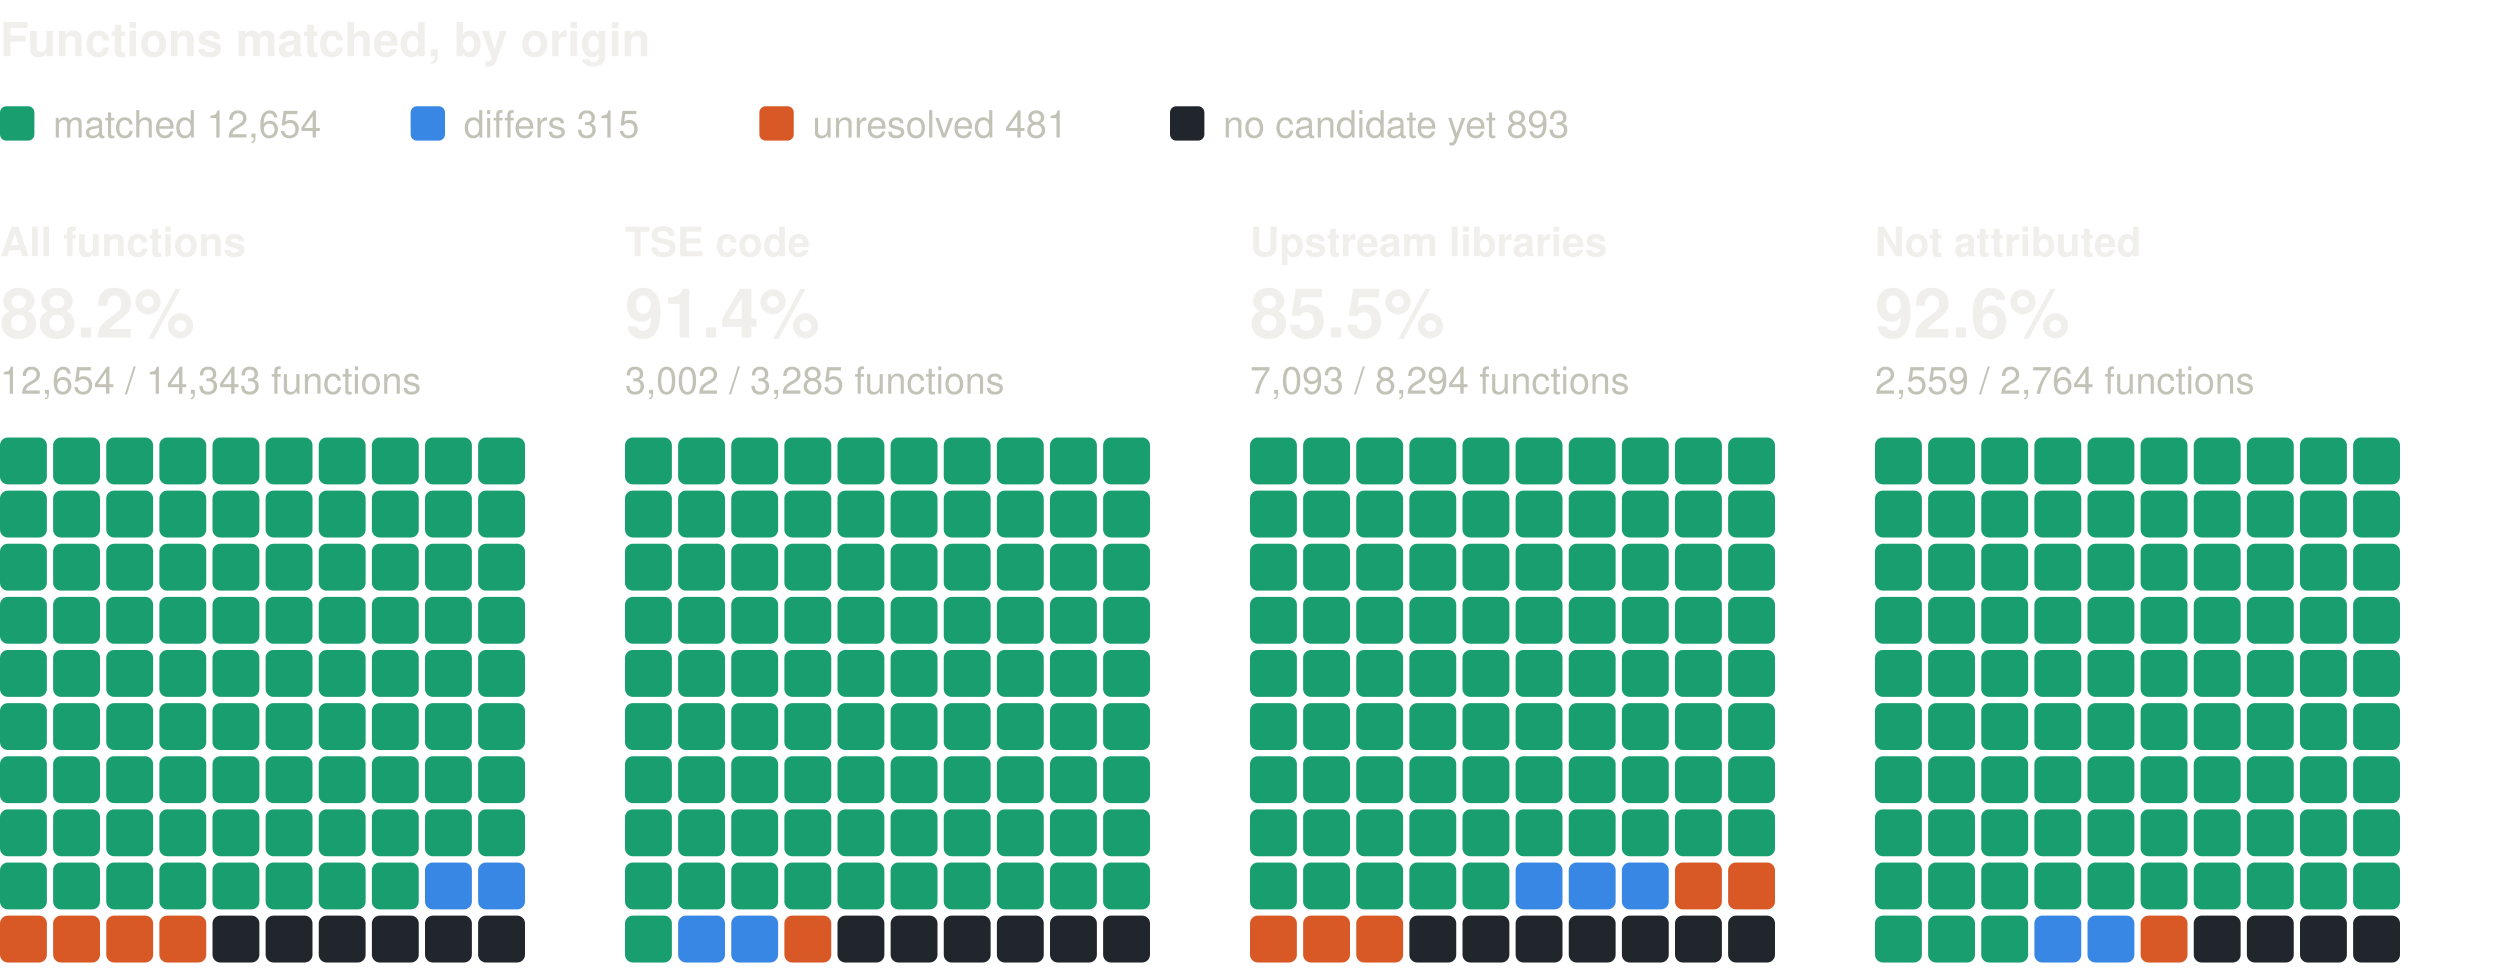
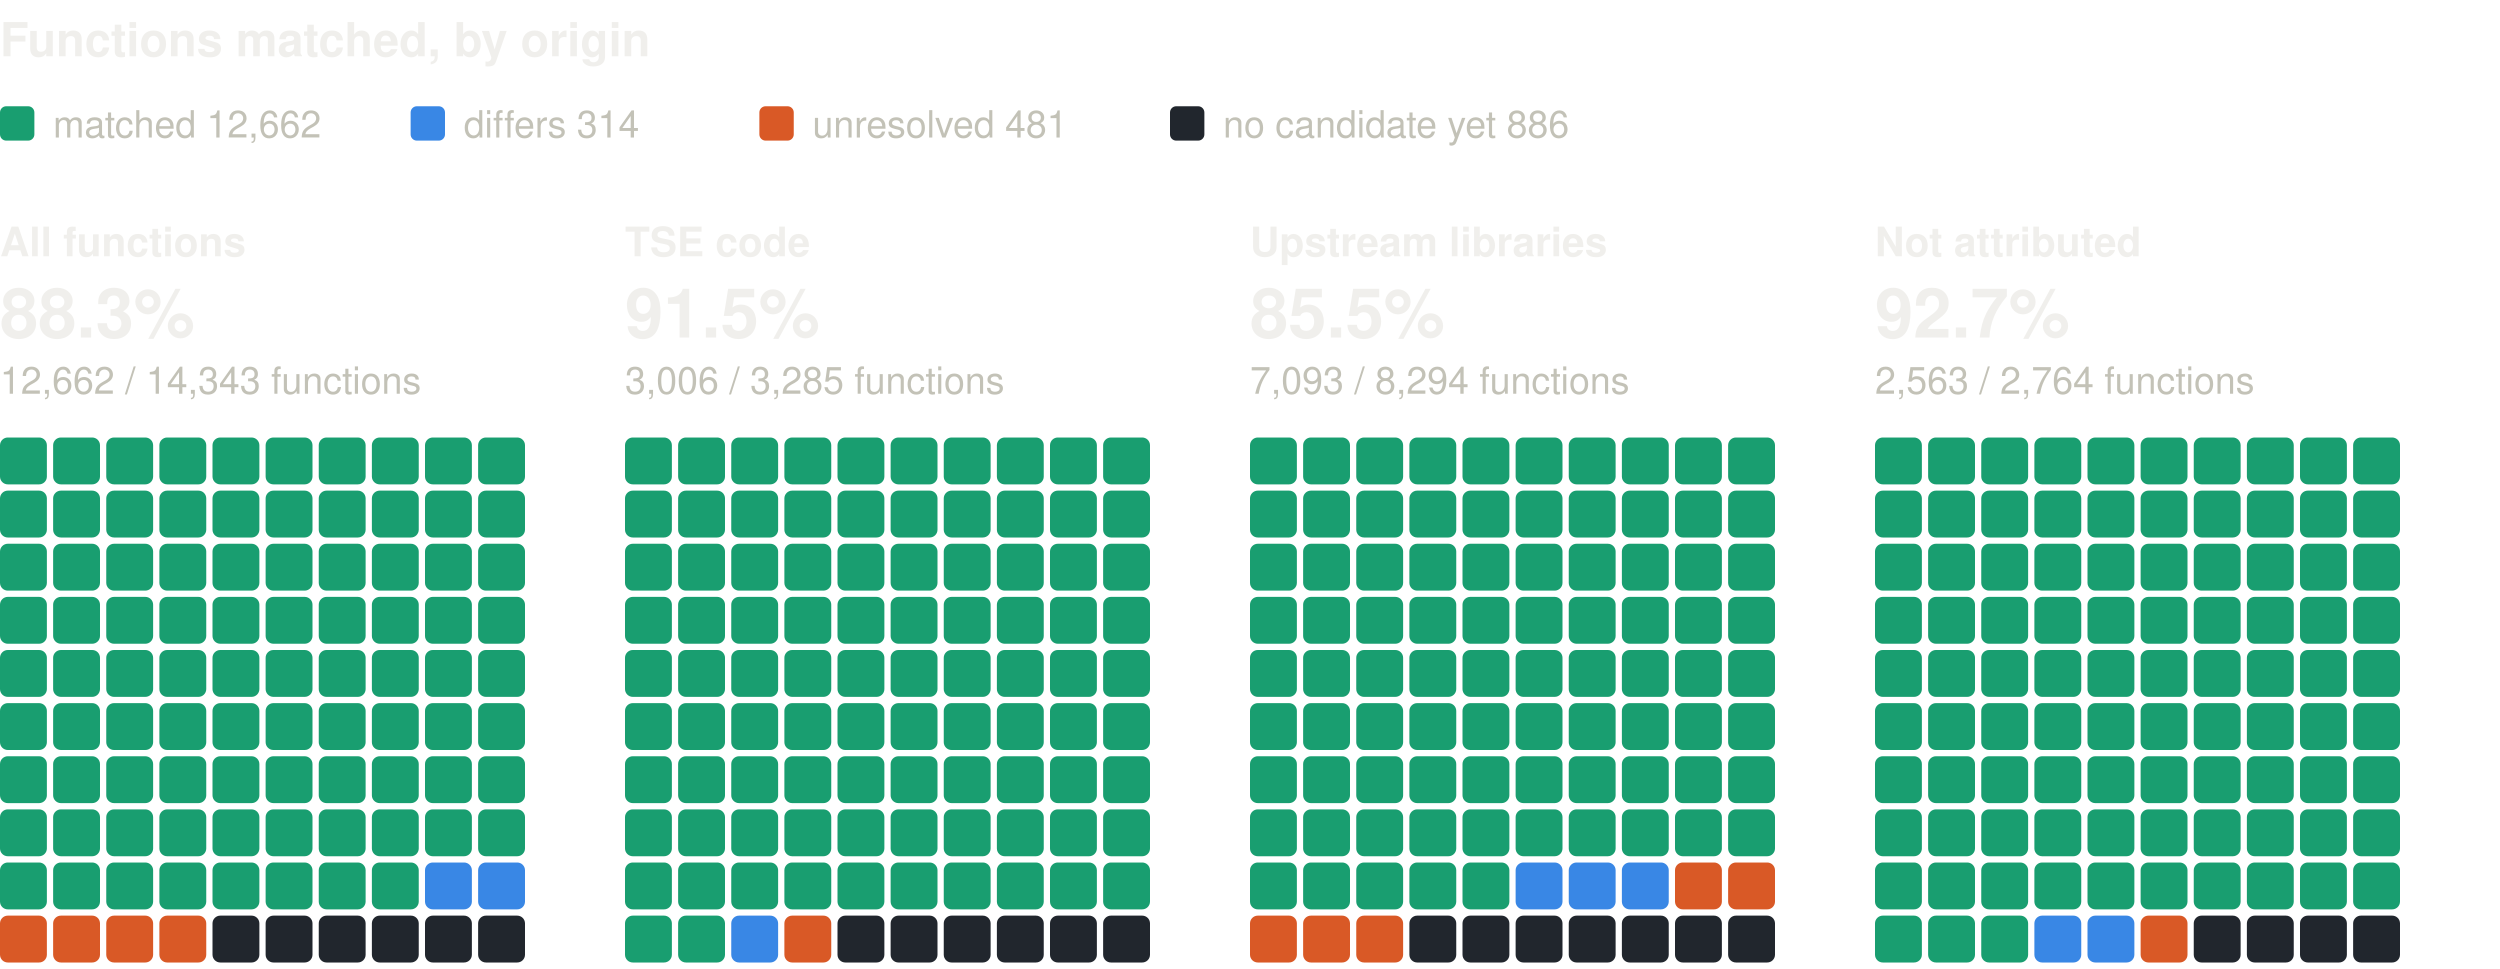
<svg xmlns="http://www.w3.org/2000/svg" width="800" height="310" viewBox="0 0 800 310" role="img" aria-label="Functions matched, by origin: one square per percent, coloured by verdict" font-family="system-ui, -apple-system, 'Segoe UI', Helvetica, Arial, sans-serif">
  <text x="0" y="18" font-size="15" fill="#f0efec" font-weight="600">Functions matched, by origin</text>
  <rect x="0" y="34" width="11" height="11" rx="2" fill="#199e70" />
-   <text x="17" y="44" font-size="12" fill="#c3c2b7">matched 12,654</text>
+   <text x="17" y="44" font-size="12" fill="#c3c2b7">matched 12,662</text>
  <rect x="131.4" y="34" width="11" height="11" rx="2" fill="#3987e5" />
-   <text x="148.4" y="44" font-size="12" fill="#c3c2b7">differs 315</text>
+   <text x="148.4" y="44" font-size="12" fill="#c3c2b7">differs 314</text>
  <rect x="243" y="34" width="11" height="11" rx="2" fill="#d95926" />
  <text x="260" y="44" font-size="12" fill="#c3c2b7">unresolved 481</text>
  <rect x="374.4" y="34" width="11" height="11" rx="2" fill="#21262d" />
-   <text x="391.4" y="44" font-size="12" fill="#c3c2b7">no candidate yet 893</text>
+   <text x="391.4" y="44" font-size="12" fill="#c3c2b7">no candidate yet 886</text>
  <text x="0" y="82" font-size="13" fill="#f0efec" font-weight="600">All functions</text>
-   <text x="0" y="108" font-size="22" fill="#f0efec" font-weight="600">88.2%</text>
-   <text x="0" y="126" font-size="12" fill="#c3c2b7">12,654 / 14,343 functions</text>
+   <text x="0" y="108" font-size="22" fill="#f0efec" font-weight="600">88.3%</text>
+   <text x="0" y="126" font-size="12" fill="#c3c2b7">12,662 / 14,343 functions</text>
  <rect x="0" y="140" width="15" height="15" rx="2.5" fill="#199e70" />
  <rect x="17" y="140" width="15" height="15" rx="2.5" fill="#199e70" />
  <rect x="34" y="140" width="15" height="15" rx="2.5" fill="#199e70" />
  <rect x="51" y="140" width="15" height="15" rx="2.5" fill="#199e70" />
  <rect x="68" y="140" width="15" height="15" rx="2.5" fill="#199e70" />
  <rect x="85" y="140" width="15" height="15" rx="2.5" fill="#199e70" />
  <rect x="102" y="140" width="15" height="15" rx="2.5" fill="#199e70" />
  <rect x="119" y="140" width="15" height="15" rx="2.5" fill="#199e70" />
  <rect x="136" y="140" width="15" height="15" rx="2.5" fill="#199e70" />
  <rect x="153" y="140" width="15" height="15" rx="2.5" fill="#199e70" />
  <rect x="0" y="157" width="15" height="15" rx="2.5" fill="#199e70" />
  <rect x="17" y="157" width="15" height="15" rx="2.5" fill="#199e70" />
  <rect x="34" y="157" width="15" height="15" rx="2.5" fill="#199e70" />
  <rect x="51" y="157" width="15" height="15" rx="2.5" fill="#199e70" />
  <rect x="68" y="157" width="15" height="15" rx="2.5" fill="#199e70" />
  <rect x="85" y="157" width="15" height="15" rx="2.5" fill="#199e70" />
  <rect x="102" y="157" width="15" height="15" rx="2.5" fill="#199e70" />
  <rect x="119" y="157" width="15" height="15" rx="2.5" fill="#199e70" />
  <rect x="136" y="157" width="15" height="15" rx="2.5" fill="#199e70" />
  <rect x="153" y="157" width="15" height="15" rx="2.5" fill="#199e70" />
  <rect x="0" y="174" width="15" height="15" rx="2.5" fill="#199e70" />
  <rect x="17" y="174" width="15" height="15" rx="2.5" fill="#199e70" />
  <rect x="34" y="174" width="15" height="15" rx="2.5" fill="#199e70" />
  <rect x="51" y="174" width="15" height="15" rx="2.5" fill="#199e70" />
  <rect x="68" y="174" width="15" height="15" rx="2.5" fill="#199e70" />
  <rect x="85" y="174" width="15" height="15" rx="2.5" fill="#199e70" />
  <rect x="102" y="174" width="15" height="15" rx="2.5" fill="#199e70" />
  <rect x="119" y="174" width="15" height="15" rx="2.5" fill="#199e70" />
  <rect x="136" y="174" width="15" height="15" rx="2.5" fill="#199e70" />
  <rect x="153" y="174" width="15" height="15" rx="2.5" fill="#199e70" />
  <rect x="0" y="191" width="15" height="15" rx="2.5" fill="#199e70" />
  <rect x="17" y="191" width="15" height="15" rx="2.5" fill="#199e70" />
  <rect x="34" y="191" width="15" height="15" rx="2.5" fill="#199e70" />
  <rect x="51" y="191" width="15" height="15" rx="2.5" fill="#199e70" />
  <rect x="68" y="191" width="15" height="15" rx="2.5" fill="#199e70" />
  <rect x="85" y="191" width="15" height="15" rx="2.5" fill="#199e70" />
  <rect x="102" y="191" width="15" height="15" rx="2.5" fill="#199e70" />
  <rect x="119" y="191" width="15" height="15" rx="2.5" fill="#199e70" />
  <rect x="136" y="191" width="15" height="15" rx="2.5" fill="#199e70" />
  <rect x="153" y="191" width="15" height="15" rx="2.5" fill="#199e70" />
  <rect x="0" y="208" width="15" height="15" rx="2.5" fill="#199e70" />
  <rect x="17" y="208" width="15" height="15" rx="2.5" fill="#199e70" />
  <rect x="34" y="208" width="15" height="15" rx="2.5" fill="#199e70" />
  <rect x="51" y="208" width="15" height="15" rx="2.5" fill="#199e70" />
  <rect x="68" y="208" width="15" height="15" rx="2.5" fill="#199e70" />
  <rect x="85" y="208" width="15" height="15" rx="2.5" fill="#199e70" />
  <rect x="102" y="208" width="15" height="15" rx="2.5" fill="#199e70" />
  <rect x="119" y="208" width="15" height="15" rx="2.5" fill="#199e70" />
  <rect x="136" y="208" width="15" height="15" rx="2.5" fill="#199e70" />
  <rect x="153" y="208" width="15" height="15" rx="2.5" fill="#199e70" />
  <rect x="0" y="225" width="15" height="15" rx="2.5" fill="#199e70" />
  <rect x="17" y="225" width="15" height="15" rx="2.5" fill="#199e70" />
  <rect x="34" y="225" width="15" height="15" rx="2.5" fill="#199e70" />
  <rect x="51" y="225" width="15" height="15" rx="2.5" fill="#199e70" />
  <rect x="68" y="225" width="15" height="15" rx="2.5" fill="#199e70" />
  <rect x="85" y="225" width="15" height="15" rx="2.5" fill="#199e70" />
  <rect x="102" y="225" width="15" height="15" rx="2.5" fill="#199e70" />
  <rect x="119" y="225" width="15" height="15" rx="2.5" fill="#199e70" />
  <rect x="136" y="225" width="15" height="15" rx="2.5" fill="#199e70" />
  <rect x="153" y="225" width="15" height="15" rx="2.5" fill="#199e70" />
  <rect x="0" y="242" width="15" height="15" rx="2.5" fill="#199e70" />
  <rect x="17" y="242" width="15" height="15" rx="2.5" fill="#199e70" />
  <rect x="34" y="242" width="15" height="15" rx="2.5" fill="#199e70" />
  <rect x="51" y="242" width="15" height="15" rx="2.5" fill="#199e70" />
  <rect x="68" y="242" width="15" height="15" rx="2.5" fill="#199e70" />
  <rect x="85" y="242" width="15" height="15" rx="2.5" fill="#199e70" />
  <rect x="102" y="242" width="15" height="15" rx="2.5" fill="#199e70" />
  <rect x="119" y="242" width="15" height="15" rx="2.5" fill="#199e70" />
  <rect x="136" y="242" width="15" height="15" rx="2.5" fill="#199e70" />
  <rect x="153" y="242" width="15" height="15" rx="2.5" fill="#199e70" />
  <rect x="0" y="259" width="15" height="15" rx="2.5" fill="#199e70" />
  <rect x="17" y="259" width="15" height="15" rx="2.5" fill="#199e70" />
  <rect x="34" y="259" width="15" height="15" rx="2.5" fill="#199e70" />
  <rect x="51" y="259" width="15" height="15" rx="2.5" fill="#199e70" />
  <rect x="68" y="259" width="15" height="15" rx="2.5" fill="#199e70" />
  <rect x="85" y="259" width="15" height="15" rx="2.5" fill="#199e70" />
  <rect x="102" y="259" width="15" height="15" rx="2.5" fill="#199e70" />
  <rect x="119" y="259" width="15" height="15" rx="2.5" fill="#199e70" />
  <rect x="136" y="259" width="15" height="15" rx="2.5" fill="#199e70" />
  <rect x="153" y="259" width="15" height="15" rx="2.5" fill="#199e70" />
  <rect x="0" y="276" width="15" height="15" rx="2.5" fill="#199e70" />
  <rect x="17" y="276" width="15" height="15" rx="2.5" fill="#199e70" />
  <rect x="34" y="276" width="15" height="15" rx="2.5" fill="#199e70" />
  <rect x="51" y="276" width="15" height="15" rx="2.5" fill="#199e70" />
  <rect x="68" y="276" width="15" height="15" rx="2.5" fill="#199e70" />
  <rect x="85" y="276" width="15" height="15" rx="2.5" fill="#199e70" />
  <rect x="102" y="276" width="15" height="15" rx="2.5" fill="#199e70" />
  <rect x="119" y="276" width="15" height="15" rx="2.5" fill="#199e70" />
  <rect x="136" y="276" width="15" height="15" rx="2.5" fill="#3987e5" />
  <rect x="153" y="276" width="15" height="15" rx="2.5" fill="#3987e5" />
  <rect x="0" y="293" width="15" height="15" rx="2.5" fill="#d95926" />
  <rect x="17" y="293" width="15" height="15" rx="2.5" fill="#d95926" />
  <rect x="34" y="293" width="15" height="15" rx="2.5" fill="#d95926" />
  <rect x="51" y="293" width="15" height="15" rx="2.5" fill="#d95926" />
  <rect x="68" y="293" width="15" height="15" rx="2.5" fill="#21262d" />
  <rect x="85" y="293" width="15" height="15" rx="2.5" fill="#21262d" />
  <rect x="102" y="293" width="15" height="15" rx="2.5" fill="#21262d" />
  <rect x="119" y="293" width="15" height="15" rx="2.5" fill="#21262d" />
  <rect x="136" y="293" width="15" height="15" rx="2.5" fill="#21262d" />
  <rect x="153" y="293" width="15" height="15" rx="2.5" fill="#21262d" />
  <text x="200" y="82" font-size="13" fill="#f0efec" font-weight="600">TSE code</text>
-   <text x="200" y="108" font-size="22" fill="#f0efec" font-weight="600">91.4%</text>
-   <text x="200" y="126" font-size="12" fill="#c3c2b7">3,002 / 3,285 functions</text>
+   <text x="200" y="108" font-size="22" fill="#f0efec" font-weight="600">91.5%</text>
+   <text x="200" y="126" font-size="12" fill="#c3c2b7">3,006 / 3,285 functions</text>
  <rect x="200" y="140" width="15" height="15" rx="2.5" fill="#199e70" />
  <rect x="217" y="140" width="15" height="15" rx="2.5" fill="#199e70" />
  <rect x="234" y="140" width="15" height="15" rx="2.5" fill="#199e70" />
  <rect x="251" y="140" width="15" height="15" rx="2.5" fill="#199e70" />
  <rect x="268" y="140" width="15" height="15" rx="2.5" fill="#199e70" />
  <rect x="285" y="140" width="15" height="15" rx="2.5" fill="#199e70" />
  <rect x="302" y="140" width="15" height="15" rx="2.5" fill="#199e70" />
  <rect x="319" y="140" width="15" height="15" rx="2.5" fill="#199e70" />
  <rect x="336" y="140" width="15" height="15" rx="2.5" fill="#199e70" />
  <rect x="353" y="140" width="15" height="15" rx="2.5" fill="#199e70" />
  <rect x="200" y="157" width="15" height="15" rx="2.5" fill="#199e70" />
  <rect x="217" y="157" width="15" height="15" rx="2.5" fill="#199e70" />
  <rect x="234" y="157" width="15" height="15" rx="2.5" fill="#199e70" />
  <rect x="251" y="157" width="15" height="15" rx="2.5" fill="#199e70" />
  <rect x="268" y="157" width="15" height="15" rx="2.5" fill="#199e70" />
  <rect x="285" y="157" width="15" height="15" rx="2.5" fill="#199e70" />
  <rect x="302" y="157" width="15" height="15" rx="2.5" fill="#199e70" />
  <rect x="319" y="157" width="15" height="15" rx="2.5" fill="#199e70" />
  <rect x="336" y="157" width="15" height="15" rx="2.5" fill="#199e70" />
  <rect x="353" y="157" width="15" height="15" rx="2.5" fill="#199e70" />
  <rect x="200" y="174" width="15" height="15" rx="2.5" fill="#199e70" />
  <rect x="217" y="174" width="15" height="15" rx="2.5" fill="#199e70" />
  <rect x="234" y="174" width="15" height="15" rx="2.5" fill="#199e70" />
  <rect x="251" y="174" width="15" height="15" rx="2.5" fill="#199e70" />
  <rect x="268" y="174" width="15" height="15" rx="2.5" fill="#199e70" />
  <rect x="285" y="174" width="15" height="15" rx="2.5" fill="#199e70" />
  <rect x="302" y="174" width="15" height="15" rx="2.5" fill="#199e70" />
  <rect x="319" y="174" width="15" height="15" rx="2.5" fill="#199e70" />
  <rect x="336" y="174" width="15" height="15" rx="2.5" fill="#199e70" />
  <rect x="353" y="174" width="15" height="15" rx="2.5" fill="#199e70" />
  <rect x="200" y="191" width="15" height="15" rx="2.5" fill="#199e70" />
  <rect x="217" y="191" width="15" height="15" rx="2.5" fill="#199e70" />
  <rect x="234" y="191" width="15" height="15" rx="2.5" fill="#199e70" />
  <rect x="251" y="191" width="15" height="15" rx="2.5" fill="#199e70" />
  <rect x="268" y="191" width="15" height="15" rx="2.5" fill="#199e70" />
  <rect x="285" y="191" width="15" height="15" rx="2.5" fill="#199e70" />
  <rect x="302" y="191" width="15" height="15" rx="2.5" fill="#199e70" />
  <rect x="319" y="191" width="15" height="15" rx="2.5" fill="#199e70" />
  <rect x="336" y="191" width="15" height="15" rx="2.5" fill="#199e70" />
  <rect x="353" y="191" width="15" height="15" rx="2.5" fill="#199e70" />
  <rect x="200" y="208" width="15" height="15" rx="2.5" fill="#199e70" />
  <rect x="217" y="208" width="15" height="15" rx="2.5" fill="#199e70" />
  <rect x="234" y="208" width="15" height="15" rx="2.5" fill="#199e70" />
  <rect x="251" y="208" width="15" height="15" rx="2.5" fill="#199e70" />
  <rect x="268" y="208" width="15" height="15" rx="2.5" fill="#199e70" />
  <rect x="285" y="208" width="15" height="15" rx="2.5" fill="#199e70" />
  <rect x="302" y="208" width="15" height="15" rx="2.5" fill="#199e70" />
  <rect x="319" y="208" width="15" height="15" rx="2.5" fill="#199e70" />
  <rect x="336" y="208" width="15" height="15" rx="2.5" fill="#199e70" />
  <rect x="353" y="208" width="15" height="15" rx="2.5" fill="#199e70" />
  <rect x="200" y="225" width="15" height="15" rx="2.5" fill="#199e70" />
  <rect x="217" y="225" width="15" height="15" rx="2.5" fill="#199e70" />
  <rect x="234" y="225" width="15" height="15" rx="2.5" fill="#199e70" />
  <rect x="251" y="225" width="15" height="15" rx="2.5" fill="#199e70" />
  <rect x="268" y="225" width="15" height="15" rx="2.5" fill="#199e70" />
  <rect x="285" y="225" width="15" height="15" rx="2.5" fill="#199e70" />
  <rect x="302" y="225" width="15" height="15" rx="2.5" fill="#199e70" />
  <rect x="319" y="225" width="15" height="15" rx="2.5" fill="#199e70" />
  <rect x="336" y="225" width="15" height="15" rx="2.5" fill="#199e70" />
  <rect x="353" y="225" width="15" height="15" rx="2.5" fill="#199e70" />
  <rect x="200" y="242" width="15" height="15" rx="2.5" fill="#199e70" />
  <rect x="217" y="242" width="15" height="15" rx="2.5" fill="#199e70" />
  <rect x="234" y="242" width="15" height="15" rx="2.5" fill="#199e70" />
  <rect x="251" y="242" width="15" height="15" rx="2.5" fill="#199e70" />
  <rect x="268" y="242" width="15" height="15" rx="2.5" fill="#199e70" />
  <rect x="285" y="242" width="15" height="15" rx="2.5" fill="#199e70" />
  <rect x="302" y="242" width="15" height="15" rx="2.5" fill="#199e70" />
  <rect x="319" y="242" width="15" height="15" rx="2.5" fill="#199e70" />
  <rect x="336" y="242" width="15" height="15" rx="2.5" fill="#199e70" />
  <rect x="353" y="242" width="15" height="15" rx="2.5" fill="#199e70" />
  <rect x="200" y="259" width="15" height="15" rx="2.5" fill="#199e70" />
  <rect x="217" y="259" width="15" height="15" rx="2.5" fill="#199e70" />
  <rect x="234" y="259" width="15" height="15" rx="2.5" fill="#199e70" />
  <rect x="251" y="259" width="15" height="15" rx="2.5" fill="#199e70" />
  <rect x="268" y="259" width="15" height="15" rx="2.5" fill="#199e70" />
  <rect x="285" y="259" width="15" height="15" rx="2.5" fill="#199e70" />
  <rect x="302" y="259" width="15" height="15" rx="2.5" fill="#199e70" />
  <rect x="319" y="259" width="15" height="15" rx="2.5" fill="#199e70" />
  <rect x="336" y="259" width="15" height="15" rx="2.5" fill="#199e70" />
  <rect x="353" y="259" width="15" height="15" rx="2.5" fill="#199e70" />
  <rect x="200" y="276" width="15" height="15" rx="2.5" fill="#199e70" />
  <rect x="217" y="276" width="15" height="15" rx="2.5" fill="#199e70" />
  <rect x="234" y="276" width="15" height="15" rx="2.5" fill="#199e70" />
  <rect x="251" y="276" width="15" height="15" rx="2.5" fill="#199e70" />
  <rect x="268" y="276" width="15" height="15" rx="2.5" fill="#199e70" />
  <rect x="285" y="276" width="15" height="15" rx="2.5" fill="#199e70" />
  <rect x="302" y="276" width="15" height="15" rx="2.5" fill="#199e70" />
  <rect x="319" y="276" width="15" height="15" rx="2.5" fill="#199e70" />
  <rect x="336" y="276" width="15" height="15" rx="2.5" fill="#199e70" />
  <rect x="353" y="276" width="15" height="15" rx="2.5" fill="#199e70" />
  <rect x="200" y="293" width="15" height="15" rx="2.5" fill="#199e70" />
-   <rect x="217" y="293" width="15" height="15" rx="2.5" fill="#3987e5" />
+   <rect x="217" y="293" width="15" height="15" rx="2.5" fill="#199e70" />
  <rect x="234" y="293" width="15" height="15" rx="2.5" fill="#3987e5" />
  <rect x="251" y="293" width="15" height="15" rx="2.5" fill="#d95926" />
  <rect x="268" y="293" width="15" height="15" rx="2.5" fill="#21262d" />
  <rect x="285" y="293" width="15" height="15" rx="2.5" fill="#21262d" />
  <rect x="302" y="293" width="15" height="15" rx="2.5" fill="#21262d" />
  <rect x="319" y="293" width="15" height="15" rx="2.5" fill="#21262d" />
  <rect x="336" y="293" width="15" height="15" rx="2.5" fill="#21262d" />
  <rect x="353" y="293" width="15" height="15" rx="2.5" fill="#21262d" />
  <text x="400" y="82" font-size="13" fill="#f0efec" font-weight="600">Upstream libraries</text>
  <text x="400" y="108" font-size="22" fill="#f0efec" font-weight="600">85.5%</text>
  <text x="400" y="126" font-size="12" fill="#c3c2b7">7,093 / 8,294 functions</text>
  <rect x="400" y="140" width="15" height="15" rx="2.5" fill="#199e70" />
  <rect x="417" y="140" width="15" height="15" rx="2.5" fill="#199e70" />
  <rect x="434" y="140" width="15" height="15" rx="2.5" fill="#199e70" />
  <rect x="451" y="140" width="15" height="15" rx="2.5" fill="#199e70" />
  <rect x="468" y="140" width="15" height="15" rx="2.5" fill="#199e70" />
  <rect x="485" y="140" width="15" height="15" rx="2.5" fill="#199e70" />
  <rect x="502" y="140" width="15" height="15" rx="2.5" fill="#199e70" />
  <rect x="519" y="140" width="15" height="15" rx="2.5" fill="#199e70" />
  <rect x="536" y="140" width="15" height="15" rx="2.5" fill="#199e70" />
  <rect x="553" y="140" width="15" height="15" rx="2.5" fill="#199e70" />
  <rect x="400" y="157" width="15" height="15" rx="2.5" fill="#199e70" />
  <rect x="417" y="157" width="15" height="15" rx="2.5" fill="#199e70" />
  <rect x="434" y="157" width="15" height="15" rx="2.5" fill="#199e70" />
  <rect x="451" y="157" width="15" height="15" rx="2.5" fill="#199e70" />
  <rect x="468" y="157" width="15" height="15" rx="2.5" fill="#199e70" />
  <rect x="485" y="157" width="15" height="15" rx="2.5" fill="#199e70" />
  <rect x="502" y="157" width="15" height="15" rx="2.5" fill="#199e70" />
  <rect x="519" y="157" width="15" height="15" rx="2.5" fill="#199e70" />
  <rect x="536" y="157" width="15" height="15" rx="2.5" fill="#199e70" />
  <rect x="553" y="157" width="15" height="15" rx="2.5" fill="#199e70" />
  <rect x="400" y="174" width="15" height="15" rx="2.5" fill="#199e70" />
  <rect x="417" y="174" width="15" height="15" rx="2.5" fill="#199e70" />
  <rect x="434" y="174" width="15" height="15" rx="2.5" fill="#199e70" />
  <rect x="451" y="174" width="15" height="15" rx="2.5" fill="#199e70" />
  <rect x="468" y="174" width="15" height="15" rx="2.5" fill="#199e70" />
  <rect x="485" y="174" width="15" height="15" rx="2.5" fill="#199e70" />
  <rect x="502" y="174" width="15" height="15" rx="2.5" fill="#199e70" />
  <rect x="519" y="174" width="15" height="15" rx="2.5" fill="#199e70" />
  <rect x="536" y="174" width="15" height="15" rx="2.5" fill="#199e70" />
  <rect x="553" y="174" width="15" height="15" rx="2.5" fill="#199e70" />
  <rect x="400" y="191" width="15" height="15" rx="2.5" fill="#199e70" />
  <rect x="417" y="191" width="15" height="15" rx="2.5" fill="#199e70" />
  <rect x="434" y="191" width="15" height="15" rx="2.5" fill="#199e70" />
  <rect x="451" y="191" width="15" height="15" rx="2.5" fill="#199e70" />
  <rect x="468" y="191" width="15" height="15" rx="2.5" fill="#199e70" />
  <rect x="485" y="191" width="15" height="15" rx="2.5" fill="#199e70" />
  <rect x="502" y="191" width="15" height="15" rx="2.5" fill="#199e70" />
  <rect x="519" y="191" width="15" height="15" rx="2.5" fill="#199e70" />
  <rect x="536" y="191" width="15" height="15" rx="2.5" fill="#199e70" />
  <rect x="553" y="191" width="15" height="15" rx="2.5" fill="#199e70" />
  <rect x="400" y="208" width="15" height="15" rx="2.5" fill="#199e70" />
  <rect x="417" y="208" width="15" height="15" rx="2.5" fill="#199e70" />
  <rect x="434" y="208" width="15" height="15" rx="2.5" fill="#199e70" />
  <rect x="451" y="208" width="15" height="15" rx="2.5" fill="#199e70" />
  <rect x="468" y="208" width="15" height="15" rx="2.5" fill="#199e70" />
  <rect x="485" y="208" width="15" height="15" rx="2.5" fill="#199e70" />
  <rect x="502" y="208" width="15" height="15" rx="2.5" fill="#199e70" />
  <rect x="519" y="208" width="15" height="15" rx="2.5" fill="#199e70" />
  <rect x="536" y="208" width="15" height="15" rx="2.5" fill="#199e70" />
  <rect x="553" y="208" width="15" height="15" rx="2.5" fill="#199e70" />
  <rect x="400" y="225" width="15" height="15" rx="2.5" fill="#199e70" />
  <rect x="417" y="225" width="15" height="15" rx="2.5" fill="#199e70" />
  <rect x="434" y="225" width="15" height="15" rx="2.5" fill="#199e70" />
  <rect x="451" y="225" width="15" height="15" rx="2.5" fill="#199e70" />
  <rect x="468" y="225" width="15" height="15" rx="2.5" fill="#199e70" />
  <rect x="485" y="225" width="15" height="15" rx="2.5" fill="#199e70" />
  <rect x="502" y="225" width="15" height="15" rx="2.5" fill="#199e70" />
  <rect x="519" y="225" width="15" height="15" rx="2.5" fill="#199e70" />
  <rect x="536" y="225" width="15" height="15" rx="2.5" fill="#199e70" />
  <rect x="553" y="225" width="15" height="15" rx="2.5" fill="#199e70" />
  <rect x="400" y="242" width="15" height="15" rx="2.5" fill="#199e70" />
  <rect x="417" y="242" width="15" height="15" rx="2.5" fill="#199e70" />
  <rect x="434" y="242" width="15" height="15" rx="2.5" fill="#199e70" />
  <rect x="451" y="242" width="15" height="15" rx="2.5" fill="#199e70" />
  <rect x="468" y="242" width="15" height="15" rx="2.5" fill="#199e70" />
  <rect x="485" y="242" width="15" height="15" rx="2.5" fill="#199e70" />
  <rect x="502" y="242" width="15" height="15" rx="2.5" fill="#199e70" />
  <rect x="519" y="242" width="15" height="15" rx="2.5" fill="#199e70" />
  <rect x="536" y="242" width="15" height="15" rx="2.5" fill="#199e70" />
  <rect x="553" y="242" width="15" height="15" rx="2.5" fill="#199e70" />
  <rect x="400" y="259" width="15" height="15" rx="2.5" fill="#199e70" />
  <rect x="417" y="259" width="15" height="15" rx="2.5" fill="#199e70" />
  <rect x="434" y="259" width="15" height="15" rx="2.5" fill="#199e70" />
  <rect x="451" y="259" width="15" height="15" rx="2.5" fill="#199e70" />
  <rect x="468" y="259" width="15" height="15" rx="2.5" fill="#199e70" />
  <rect x="485" y="259" width="15" height="15" rx="2.5" fill="#199e70" />
  <rect x="502" y="259" width="15" height="15" rx="2.5" fill="#199e70" />
  <rect x="519" y="259" width="15" height="15" rx="2.5" fill="#199e70" />
  <rect x="536" y="259" width="15" height="15" rx="2.5" fill="#199e70" />
  <rect x="553" y="259" width="15" height="15" rx="2.5" fill="#199e70" />
  <rect x="400" y="276" width="15" height="15" rx="2.5" fill="#199e70" />
  <rect x="417" y="276" width="15" height="15" rx="2.5" fill="#199e70" />
  <rect x="434" y="276" width="15" height="15" rx="2.5" fill="#199e70" />
  <rect x="451" y="276" width="15" height="15" rx="2.5" fill="#199e70" />
  <rect x="468" y="276" width="15" height="15" rx="2.5" fill="#199e70" />
  <rect x="485" y="276" width="15" height="15" rx="2.5" fill="#3987e5" />
  <rect x="502" y="276" width="15" height="15" rx="2.5" fill="#3987e5" />
  <rect x="519" y="276" width="15" height="15" rx="2.5" fill="#3987e5" />
  <rect x="536" y="276" width="15" height="15" rx="2.5" fill="#d95926" />
  <rect x="553" y="276" width="15" height="15" rx="2.5" fill="#d95926" />
  <rect x="400" y="293" width="15" height="15" rx="2.5" fill="#d95926" />
  <rect x="417" y="293" width="15" height="15" rx="2.5" fill="#d95926" />
  <rect x="434" y="293" width="15" height="15" rx="2.5" fill="#d95926" />
  <rect x="451" y="293" width="15" height="15" rx="2.5" fill="#21262d" />
  <rect x="468" y="293" width="15" height="15" rx="2.5" fill="#21262d" />
  <rect x="485" y="293" width="15" height="15" rx="2.5" fill="#21262d" />
  <rect x="502" y="293" width="15" height="15" rx="2.5" fill="#21262d" />
  <rect x="519" y="293" width="15" height="15" rx="2.5" fill="#21262d" />
  <rect x="536" y="293" width="15" height="15" rx="2.5" fill="#21262d" />
  <rect x="553" y="293" width="15" height="15" rx="2.5" fill="#21262d" />
  <text x="600" y="82" font-size="13" fill="#f0efec" font-weight="600">Not attributed</text>
-   <text x="600" y="108" font-size="22" fill="#f0efec" font-weight="600">92.6%</text>
-   <text x="600" y="126" font-size="12" fill="#c3c2b7">2,559 / 2,764 functions</text>
+   <text x="600" y="108" font-size="22" fill="#f0efec" font-weight="600">92.7%</text>
+   <text x="600" y="126" font-size="12" fill="#c3c2b7">2,563 / 2,764 functions</text>
  <rect x="600" y="140" width="15" height="15" rx="2.5" fill="#199e70" />
  <rect x="617" y="140" width="15" height="15" rx="2.5" fill="#199e70" />
  <rect x="634" y="140" width="15" height="15" rx="2.5" fill="#199e70" />
  <rect x="651" y="140" width="15" height="15" rx="2.5" fill="#199e70" />
  <rect x="668" y="140" width="15" height="15" rx="2.5" fill="#199e70" />
  <rect x="685" y="140" width="15" height="15" rx="2.5" fill="#199e70" />
  <rect x="702" y="140" width="15" height="15" rx="2.5" fill="#199e70" />
  <rect x="719" y="140" width="15" height="15" rx="2.5" fill="#199e70" />
  <rect x="736" y="140" width="15" height="15" rx="2.5" fill="#199e70" />
  <rect x="753" y="140" width="15" height="15" rx="2.5" fill="#199e70" />
  <rect x="600" y="157" width="15" height="15" rx="2.5" fill="#199e70" />
  <rect x="617" y="157" width="15" height="15" rx="2.5" fill="#199e70" />
  <rect x="634" y="157" width="15" height="15" rx="2.5" fill="#199e70" />
  <rect x="651" y="157" width="15" height="15" rx="2.5" fill="#199e70" />
  <rect x="668" y="157" width="15" height="15" rx="2.5" fill="#199e70" />
  <rect x="685" y="157" width="15" height="15" rx="2.5" fill="#199e70" />
  <rect x="702" y="157" width="15" height="15" rx="2.5" fill="#199e70" />
  <rect x="719" y="157" width="15" height="15" rx="2.5" fill="#199e70" />
  <rect x="736" y="157" width="15" height="15" rx="2.5" fill="#199e70" />
  <rect x="753" y="157" width="15" height="15" rx="2.5" fill="#199e70" />
  <rect x="600" y="174" width="15" height="15" rx="2.5" fill="#199e70" />
  <rect x="617" y="174" width="15" height="15" rx="2.5" fill="#199e70" />
  <rect x="634" y="174" width="15" height="15" rx="2.5" fill="#199e70" />
  <rect x="651" y="174" width="15" height="15" rx="2.5" fill="#199e70" />
  <rect x="668" y="174" width="15" height="15" rx="2.5" fill="#199e70" />
  <rect x="685" y="174" width="15" height="15" rx="2.5" fill="#199e70" />
  <rect x="702" y="174" width="15" height="15" rx="2.5" fill="#199e70" />
  <rect x="719" y="174" width="15" height="15" rx="2.5" fill="#199e70" />
  <rect x="736" y="174" width="15" height="15" rx="2.5" fill="#199e70" />
  <rect x="753" y="174" width="15" height="15" rx="2.5" fill="#199e70" />
  <rect x="600" y="191" width="15" height="15" rx="2.5" fill="#199e70" />
  <rect x="617" y="191" width="15" height="15" rx="2.5" fill="#199e70" />
  <rect x="634" y="191" width="15" height="15" rx="2.5" fill="#199e70" />
  <rect x="651" y="191" width="15" height="15" rx="2.5" fill="#199e70" />
  <rect x="668" y="191" width="15" height="15" rx="2.5" fill="#199e70" />
  <rect x="685" y="191" width="15" height="15" rx="2.5" fill="#199e70" />
  <rect x="702" y="191" width="15" height="15" rx="2.5" fill="#199e70" />
  <rect x="719" y="191" width="15" height="15" rx="2.5" fill="#199e70" />
  <rect x="736" y="191" width="15" height="15" rx="2.5" fill="#199e70" />
  <rect x="753" y="191" width="15" height="15" rx="2.5" fill="#199e70" />
  <rect x="600" y="208" width="15" height="15" rx="2.5" fill="#199e70" />
  <rect x="617" y="208" width="15" height="15" rx="2.5" fill="#199e70" />
  <rect x="634" y="208" width="15" height="15" rx="2.5" fill="#199e70" />
  <rect x="651" y="208" width="15" height="15" rx="2.5" fill="#199e70" />
  <rect x="668" y="208" width="15" height="15" rx="2.5" fill="#199e70" />
  <rect x="685" y="208" width="15" height="15" rx="2.5" fill="#199e70" />
  <rect x="702" y="208" width="15" height="15" rx="2.5" fill="#199e70" />
  <rect x="719" y="208" width="15" height="15" rx="2.5" fill="#199e70" />
  <rect x="736" y="208" width="15" height="15" rx="2.5" fill="#199e70" />
  <rect x="753" y="208" width="15" height="15" rx="2.5" fill="#199e70" />
  <rect x="600" y="225" width="15" height="15" rx="2.5" fill="#199e70" />
  <rect x="617" y="225" width="15" height="15" rx="2.5" fill="#199e70" />
  <rect x="634" y="225" width="15" height="15" rx="2.5" fill="#199e70" />
  <rect x="651" y="225" width="15" height="15" rx="2.5" fill="#199e70" />
  <rect x="668" y="225" width="15" height="15" rx="2.5" fill="#199e70" />
  <rect x="685" y="225" width="15" height="15" rx="2.5" fill="#199e70" />
  <rect x="702" y="225" width="15" height="15" rx="2.5" fill="#199e70" />
  <rect x="719" y="225" width="15" height="15" rx="2.5" fill="#199e70" />
  <rect x="736" y="225" width="15" height="15" rx="2.5" fill="#199e70" />
  <rect x="753" y="225" width="15" height="15" rx="2.5" fill="#199e70" />
  <rect x="600" y="242" width="15" height="15" rx="2.5" fill="#199e70" />
  <rect x="617" y="242" width="15" height="15" rx="2.5" fill="#199e70" />
  <rect x="634" y="242" width="15" height="15" rx="2.5" fill="#199e70" />
  <rect x="651" y="242" width="15" height="15" rx="2.5" fill="#199e70" />
  <rect x="668" y="242" width="15" height="15" rx="2.5" fill="#199e70" />
  <rect x="685" y="242" width="15" height="15" rx="2.5" fill="#199e70" />
  <rect x="702" y="242" width="15" height="15" rx="2.5" fill="#199e70" />
  <rect x="719" y="242" width="15" height="15" rx="2.5" fill="#199e70" />
  <rect x="736" y="242" width="15" height="15" rx="2.5" fill="#199e70" />
  <rect x="753" y="242" width="15" height="15" rx="2.5" fill="#199e70" />
  <rect x="600" y="259" width="15" height="15" rx="2.5" fill="#199e70" />
  <rect x="617" y="259" width="15" height="15" rx="2.5" fill="#199e70" />
  <rect x="634" y="259" width="15" height="15" rx="2.5" fill="#199e70" />
  <rect x="651" y="259" width="15" height="15" rx="2.5" fill="#199e70" />
  <rect x="668" y="259" width="15" height="15" rx="2.5" fill="#199e70" />
  <rect x="685" y="259" width="15" height="15" rx="2.5" fill="#199e70" />
  <rect x="702" y="259" width="15" height="15" rx="2.5" fill="#199e70" />
  <rect x="719" y="259" width="15" height="15" rx="2.5" fill="#199e70" />
  <rect x="736" y="259" width="15" height="15" rx="2.5" fill="#199e70" />
  <rect x="753" y="259" width="15" height="15" rx="2.5" fill="#199e70" />
  <rect x="600" y="276" width="15" height="15" rx="2.5" fill="#199e70" />
  <rect x="617" y="276" width="15" height="15" rx="2.5" fill="#199e70" />
  <rect x="634" y="276" width="15" height="15" rx="2.5" fill="#199e70" />
  <rect x="651" y="276" width="15" height="15" rx="2.5" fill="#199e70" />
  <rect x="668" y="276" width="15" height="15" rx="2.5" fill="#199e70" />
  <rect x="685" y="276" width="15" height="15" rx="2.5" fill="#199e70" />
  <rect x="702" y="276" width="15" height="15" rx="2.5" fill="#199e70" />
  <rect x="719" y="276" width="15" height="15" rx="2.5" fill="#199e70" />
  <rect x="736" y="276" width="15" height="15" rx="2.5" fill="#199e70" />
  <rect x="753" y="276" width="15" height="15" rx="2.5" fill="#199e70" />
  <rect x="600" y="293" width="15" height="15" rx="2.5" fill="#199e70" />
  <rect x="617" y="293" width="15" height="15" rx="2.5" fill="#199e70" />
  <rect x="634" y="293" width="15" height="15" rx="2.5" fill="#199e70" />
  <rect x="651" y="293" width="15" height="15" rx="2.5" fill="#3987e5" />
  <rect x="668" y="293" width="15" height="15" rx="2.5" fill="#3987e5" />
  <rect x="685" y="293" width="15" height="15" rx="2.5" fill="#d95926" />
  <rect x="702" y="293" width="15" height="15" rx="2.5" fill="#21262d" />
  <rect x="719" y="293" width="15" height="15" rx="2.5" fill="#21262d" />
  <rect x="736" y="293" width="15" height="15" rx="2.5" fill="#21262d" />
  <rect x="753" y="293" width="15" height="15" rx="2.5" fill="#21262d" />
</svg>
